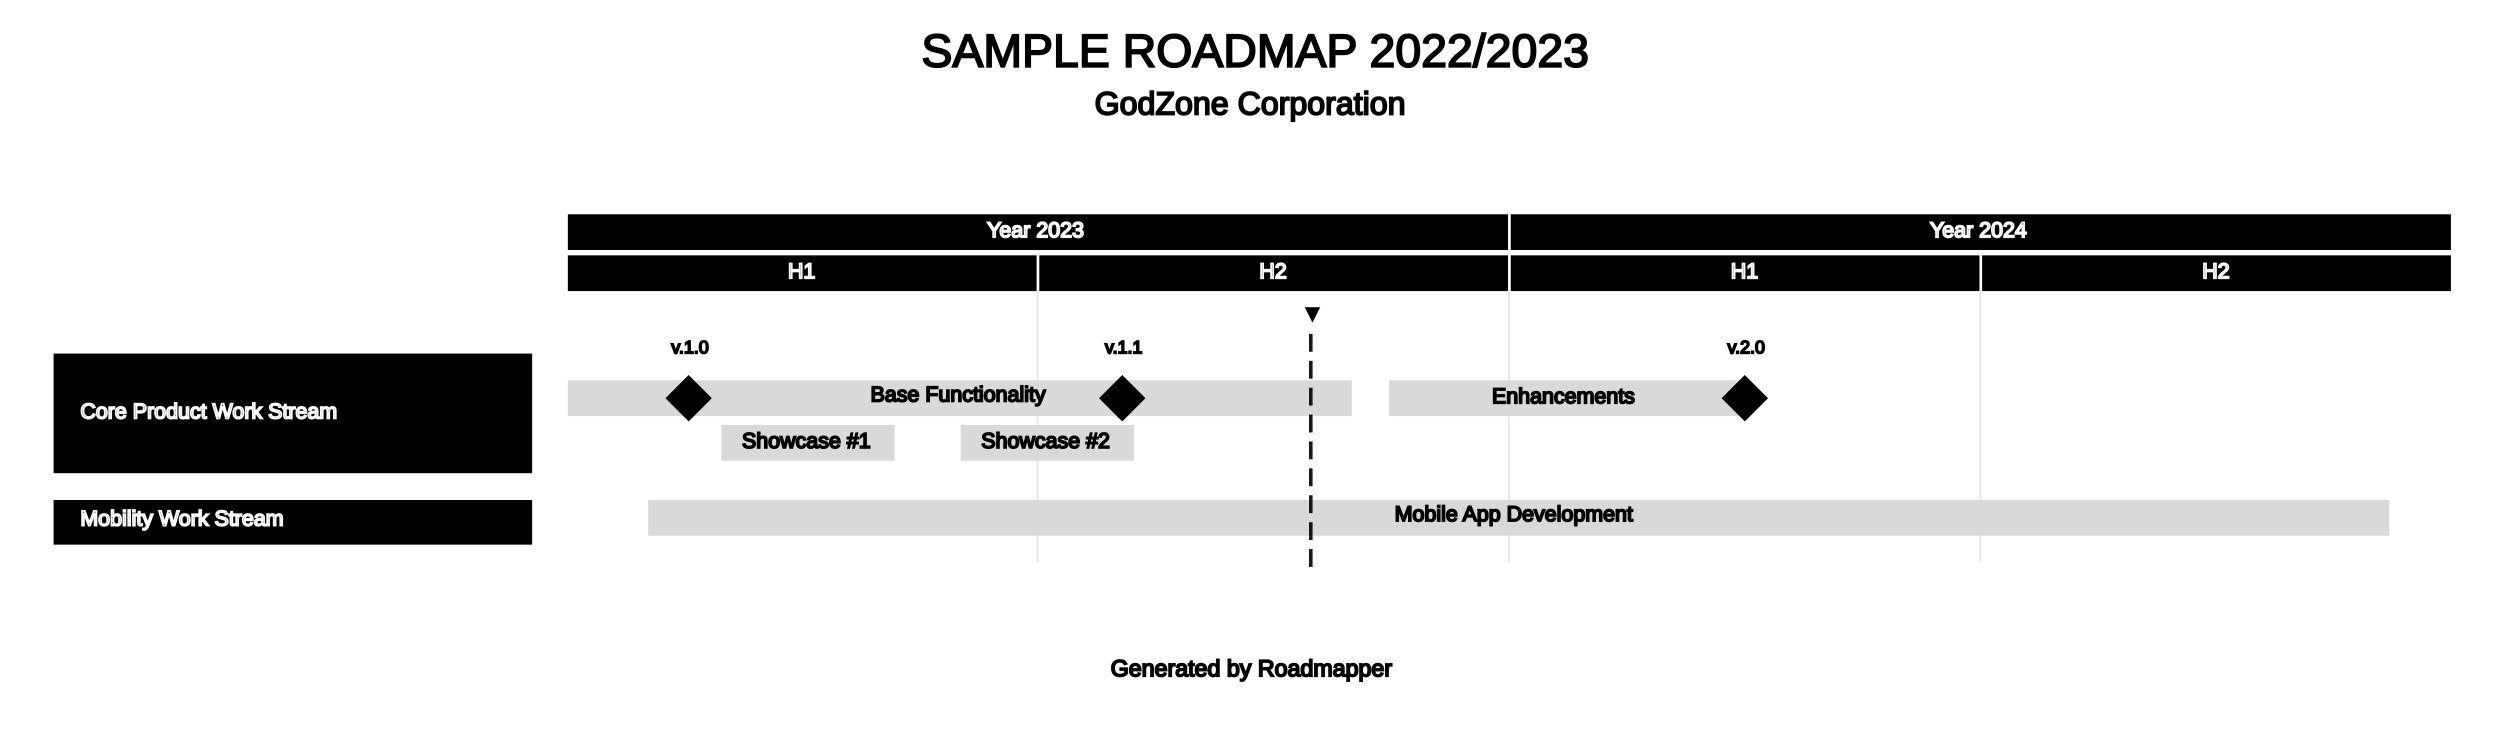
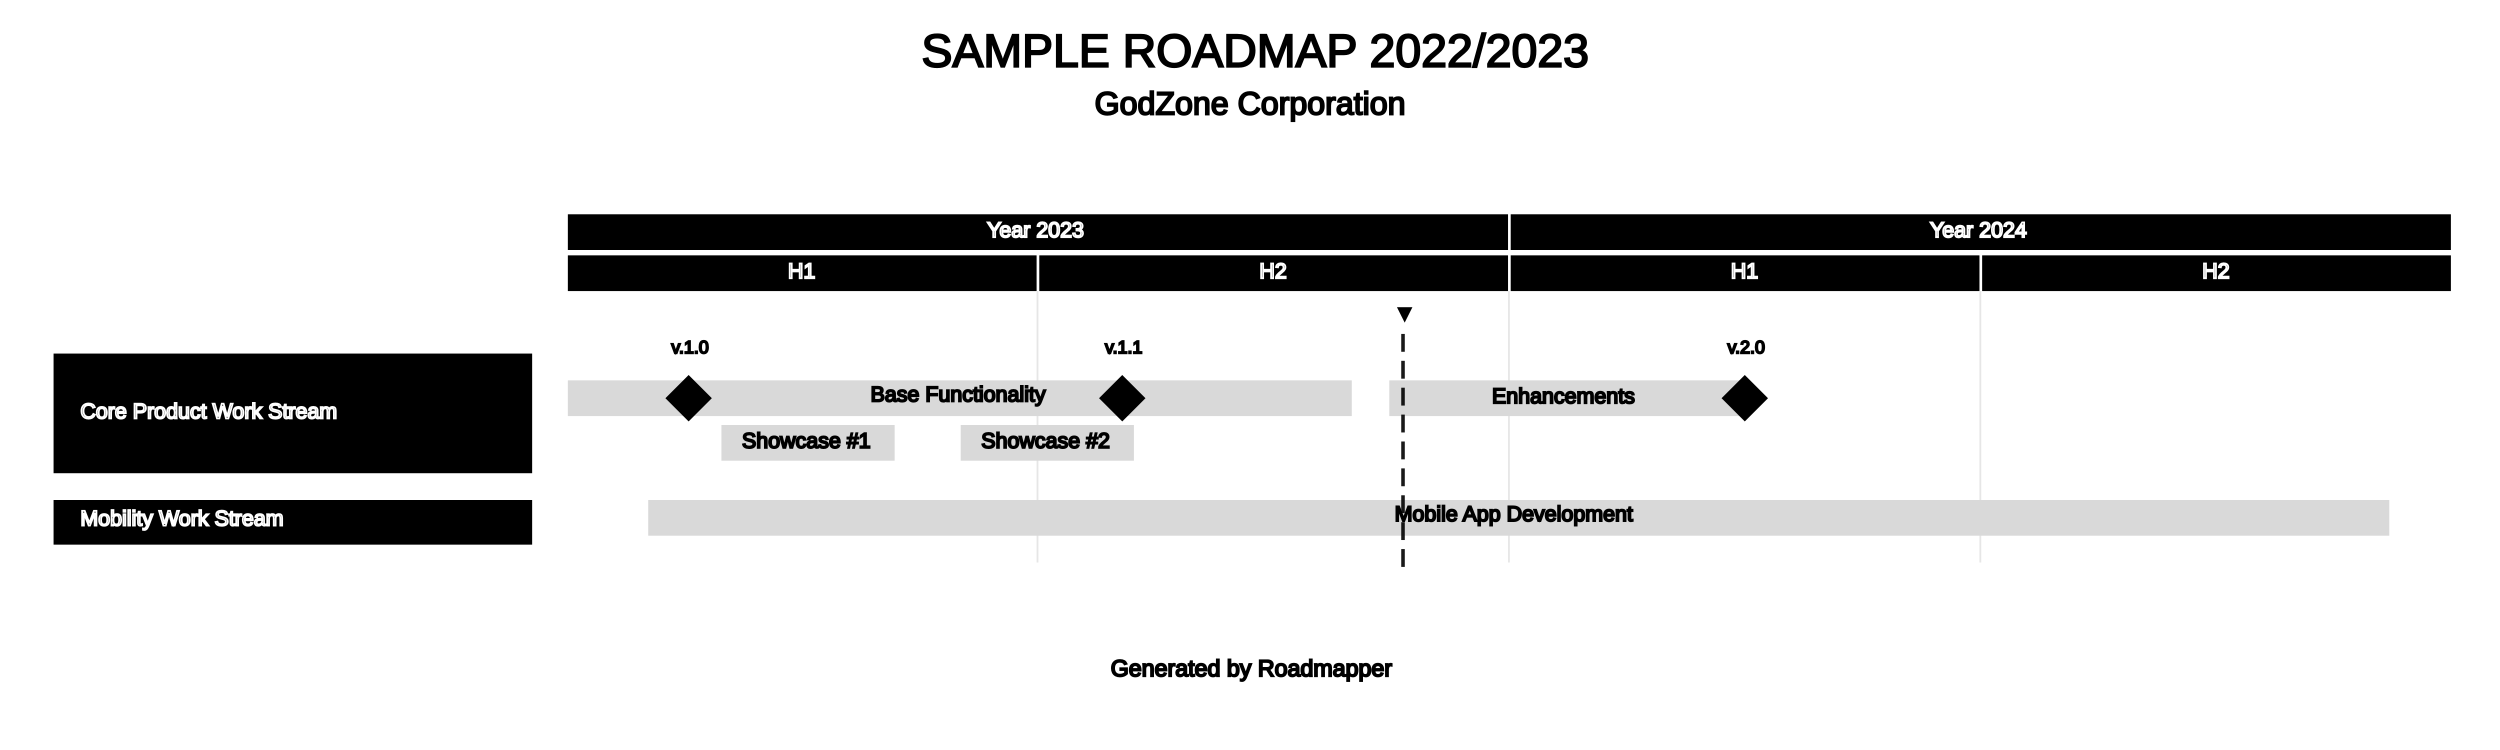
<svg xmlns="http://www.w3.org/2000/svg" width="1400" height="420" viewBox="0 0 1400 420">
  <defs>
</defs>
  <rect x="0" y="0" width="1400" height="1000" fill="#FFFFFF" />
  <text x="516.0" y="30" font-size="26" text-anchor="start" dominant-baseline="middle" font-family="Arial" stroke="#000000">SAMPLE ROADMAP 2022/2023</text>
  <text x="613.0" y="59" font-size="18" text-anchor="start" dominant-baseline="middle" font-family="Arial" stroke="#000000">GodZone Corporation</text>
  <rect x="318.0" y="120" width="526.5" height="20" fill="#000000" />
  <text x="552.75" y="124.5" font-size="12" stroke="#FFFFFF" text-anchor="start" dominant-baseline="hanging" font-family="Arial">Year 2023</text>
  <rect x="846.0" y="120" width="526.5" height="20" fill="#000000" />
  <text x="1080.75" y="124.5" font-size="12" stroke="#FFFFFF" text-anchor="start" dominant-baseline="hanging" font-family="Arial">Year 2024</text>
  <rect x="318.0" y="143" width="262.5" height="20" fill="#000000" />
  <text x="441.25" y="147.5" font-size="12" stroke="#FFFFFF" text-anchor="start" dominant-baseline="hanging" font-family="Arial">H1</text>
  <rect x="582.0" y="143" width="262.5" height="20" fill="#000000" />
  <text x="705.25" y="147.5" font-size="12" stroke="#FFFFFF" text-anchor="start" dominant-baseline="hanging" font-family="Arial">H2</text>
  <rect x="846.0" y="143" width="262.5" height="20" fill="#000000" />
  <text x="969.25" y="147.5" font-size="12" stroke="#FFFFFF" text-anchor="start" dominant-baseline="hanging" font-family="Arial">H1</text>
  <rect x="1110.0" y="143" width="262.5" height="20" fill="#000000" />
  <text x="1233.25" y="147.5" font-size="12" stroke="#FFFFFF" text-anchor="start" dominant-baseline="hanging" font-family="Arial">H2</text>
  <path d="M581.0,163 L581.0,315" stroke="#e6e6e6" stroke-opacity="50" stroke-width="1" />
  <path d="M845.0,163 L845.0,315" stroke="#e6e6e6" stroke-opacity="50" stroke-width="1" />
  <path d="M1109.0,163 L1109.0,315" stroke="#e6e6e6" stroke-opacity="50" stroke-width="1" />
  <rect x="30" y="198" width="268.0" height="67" fill="#000000" />
  <text x="45" y="226.0" font-size="12" stroke="#FFFFFF" text-anchor="start" dominant-baseline="hanging" font-family="Arial">Core Product Work Stream</text>
  <rect x="318" y="213" width="439" height="20" fill="#D9D9D9" />
  <text x="487.5" y="216.5" font-size="12" stroke="#000000" text-anchor="start" dominant-baseline="hanging" font-family="Arial">Base Functionality</text>
  <rect x="778" y="213" width="197" height="20" fill="#D9D9D9" />
  <text x="835.5" y="217.5" font-size="12" stroke="#000000" text-anchor="start" dominant-baseline="hanging" font-family="Arial">Enhancements</text>
  <path d="M977.075,210 L990.075,223.0 L977.075,236 L964.075,223.0" fill="#000000" />
  <text x="967.408" y="195" font-size="10" text-anchor="start" dominant-baseline="middle" font-family="Arial" stroke="#000000">v.2.0</text>
  <path d="M385.625,210 L398.625,223.0 L385.625,236 L372.625,223.0" fill="#000000" />
  <text x="375.958" y="195" font-size="10" text-anchor="start" dominant-baseline="middle" font-family="Arial" stroke="#000000">v.1.0</text>
  <path d="M628.467,210 L641.467,223.0 L628.467,236 L615.467,223.0" fill="#000000" />
  <text x="618.801" y="195" font-size="10" text-anchor="start" dominant-baseline="middle" font-family="Arial" stroke="#000000">v.1.1</text>
  <rect x="404" y="238" width="97" height="20" fill="#D9D9D9" />
  <text x="415.5" y="242.5" font-size="12" stroke="#000000" text-anchor="start" dominant-baseline="hanging" font-family="Arial">Showcase #1</text>
  <rect x="538" y="238" width="97" height="20" fill="#D9D9D9" />
  <text x="549.5" y="242.5" font-size="12" stroke="#000000" text-anchor="start" dominant-baseline="hanging" font-family="Arial">Showcase #2</text>
  <rect x="30" y="280" width="268.0" height="25" fill="#000000" />
  <text x="45" y="286.0" font-size="12" stroke="#FFFFFF" text-anchor="start" dominant-baseline="hanging" font-family="Arial">Mobility Work Stream</text>
  <rect x="363" y="280" width="975" height="20" fill="#D9D9D9" />
  <text x="781.0" y="283.5" font-size="12" stroke="#000000" text-anchor="start" dominant-baseline="hanging" font-family="Arial">Mobile App Development</text>
-   <text x="729.049" y="176" font-size="12" text-anchor="start" dominant-baseline="middle" font-family="Arial" stroke="#000000">▼</text>
-   <path d="M734.049,187.0 L734.049,197.0" stroke="#000000" stroke-opacity="0.9" stroke-width="2" />
-   <path d="M734.049,202.059 L734.049,212.059" stroke="#000000" stroke-opacity="0.9" stroke-width="2" />
-   <path d="M734.049,217.118 L734.049,227.118" stroke="#000000" stroke-opacity="0.9" stroke-width="2" />
-   <path d="M734.049,232.176 L734.049,242.176" stroke="#000000" stroke-opacity="0.9" stroke-width="2" />
-   <path d="M734.049,247.235 L734.049,257.235" stroke="#000000" stroke-opacity="0.9" stroke-width="2" />
-   <path d="M734.049,262.294 L734.049,272.294" stroke="#000000" stroke-opacity="0.9" stroke-width="2" />
-   <path d="M734.049,277.353 L734.049,287.353" stroke="#000000" stroke-opacity="0.9" stroke-width="2" />
-   <path d="M734.049,292.412 L734.049,302.412" stroke="#000000" stroke-opacity="0.9" stroke-width="2" />
-   <path d="M734.049,307.471 L734.049,317.471" stroke="#000000" stroke-opacity="0.9" stroke-width="2" />
+   <text x="780.689" y="176" font-size="12" text-anchor="start" dominant-baseline="middle" font-family="Arial" stroke="#000000">▼</text>
+   <path d="M785.689,187.0 L785.689,197.0" stroke="#000000" stroke-opacity="0.9" stroke-width="2" />
+   <path d="M785.689,202.059 L785.689,212.059" stroke="#000000" stroke-opacity="0.9" stroke-width="2" />
+   <path d="M785.689,217.118 L785.689,227.118" stroke="#000000" stroke-opacity="0.9" stroke-width="2" />
+   <path d="M785.689,232.176 L785.689,242.176" stroke="#000000" stroke-opacity="0.9" stroke-width="2" />
+   <path d="M785.689,247.235 L785.689,257.235" stroke="#000000" stroke-opacity="0.9" stroke-width="2" />
+   <path d="M785.689,262.294 L785.689,272.294" stroke="#000000" stroke-opacity="0.9" stroke-width="2" />
+   <path d="M785.689,277.353 L785.689,287.353" stroke="#000000" stroke-opacity="0.9" stroke-width="2" />
+   <path d="M785.689,292.412 L785.689,302.412" stroke="#000000" stroke-opacity="0.9" stroke-width="2" />
+   <path d="M785.689,307.471 L785.689,317.471" stroke="#000000" stroke-opacity="0.9" stroke-width="2" />
  <text x="622.0" y="375" font-size="13" text-anchor="start" dominant-baseline="middle" font-family="Arial" stroke="#000000">Generated by Roadmapper</text>
</svg>
